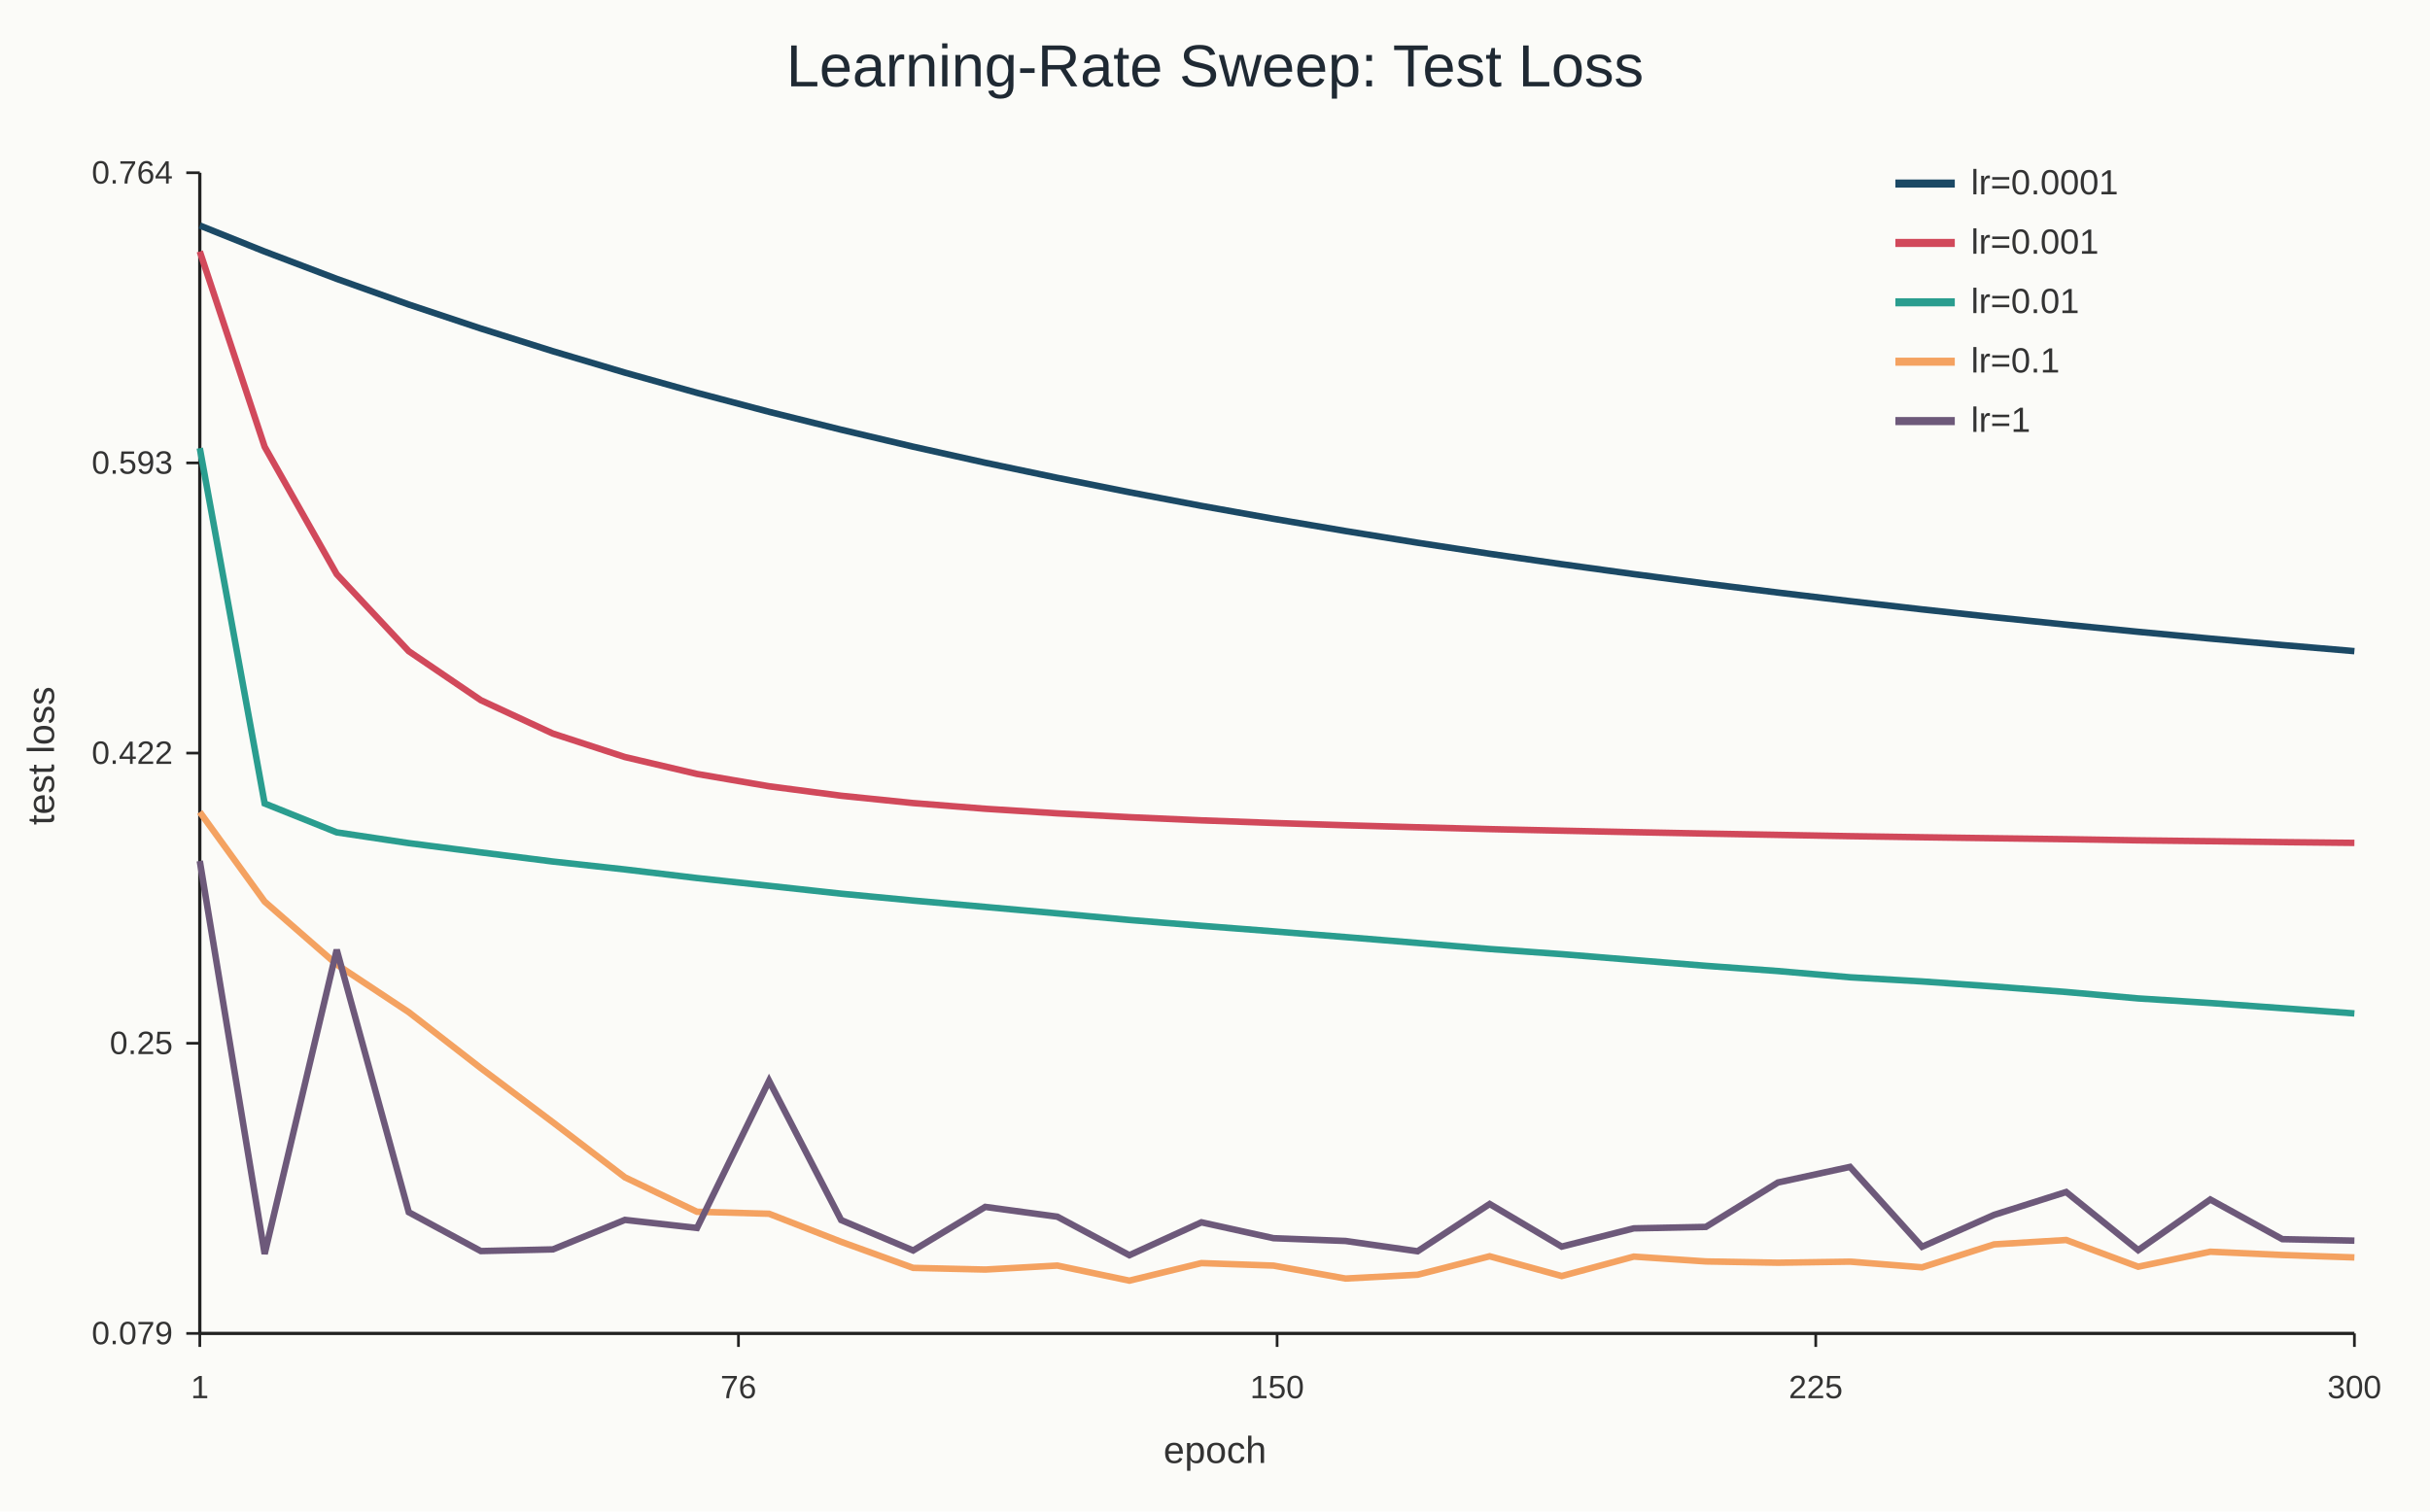
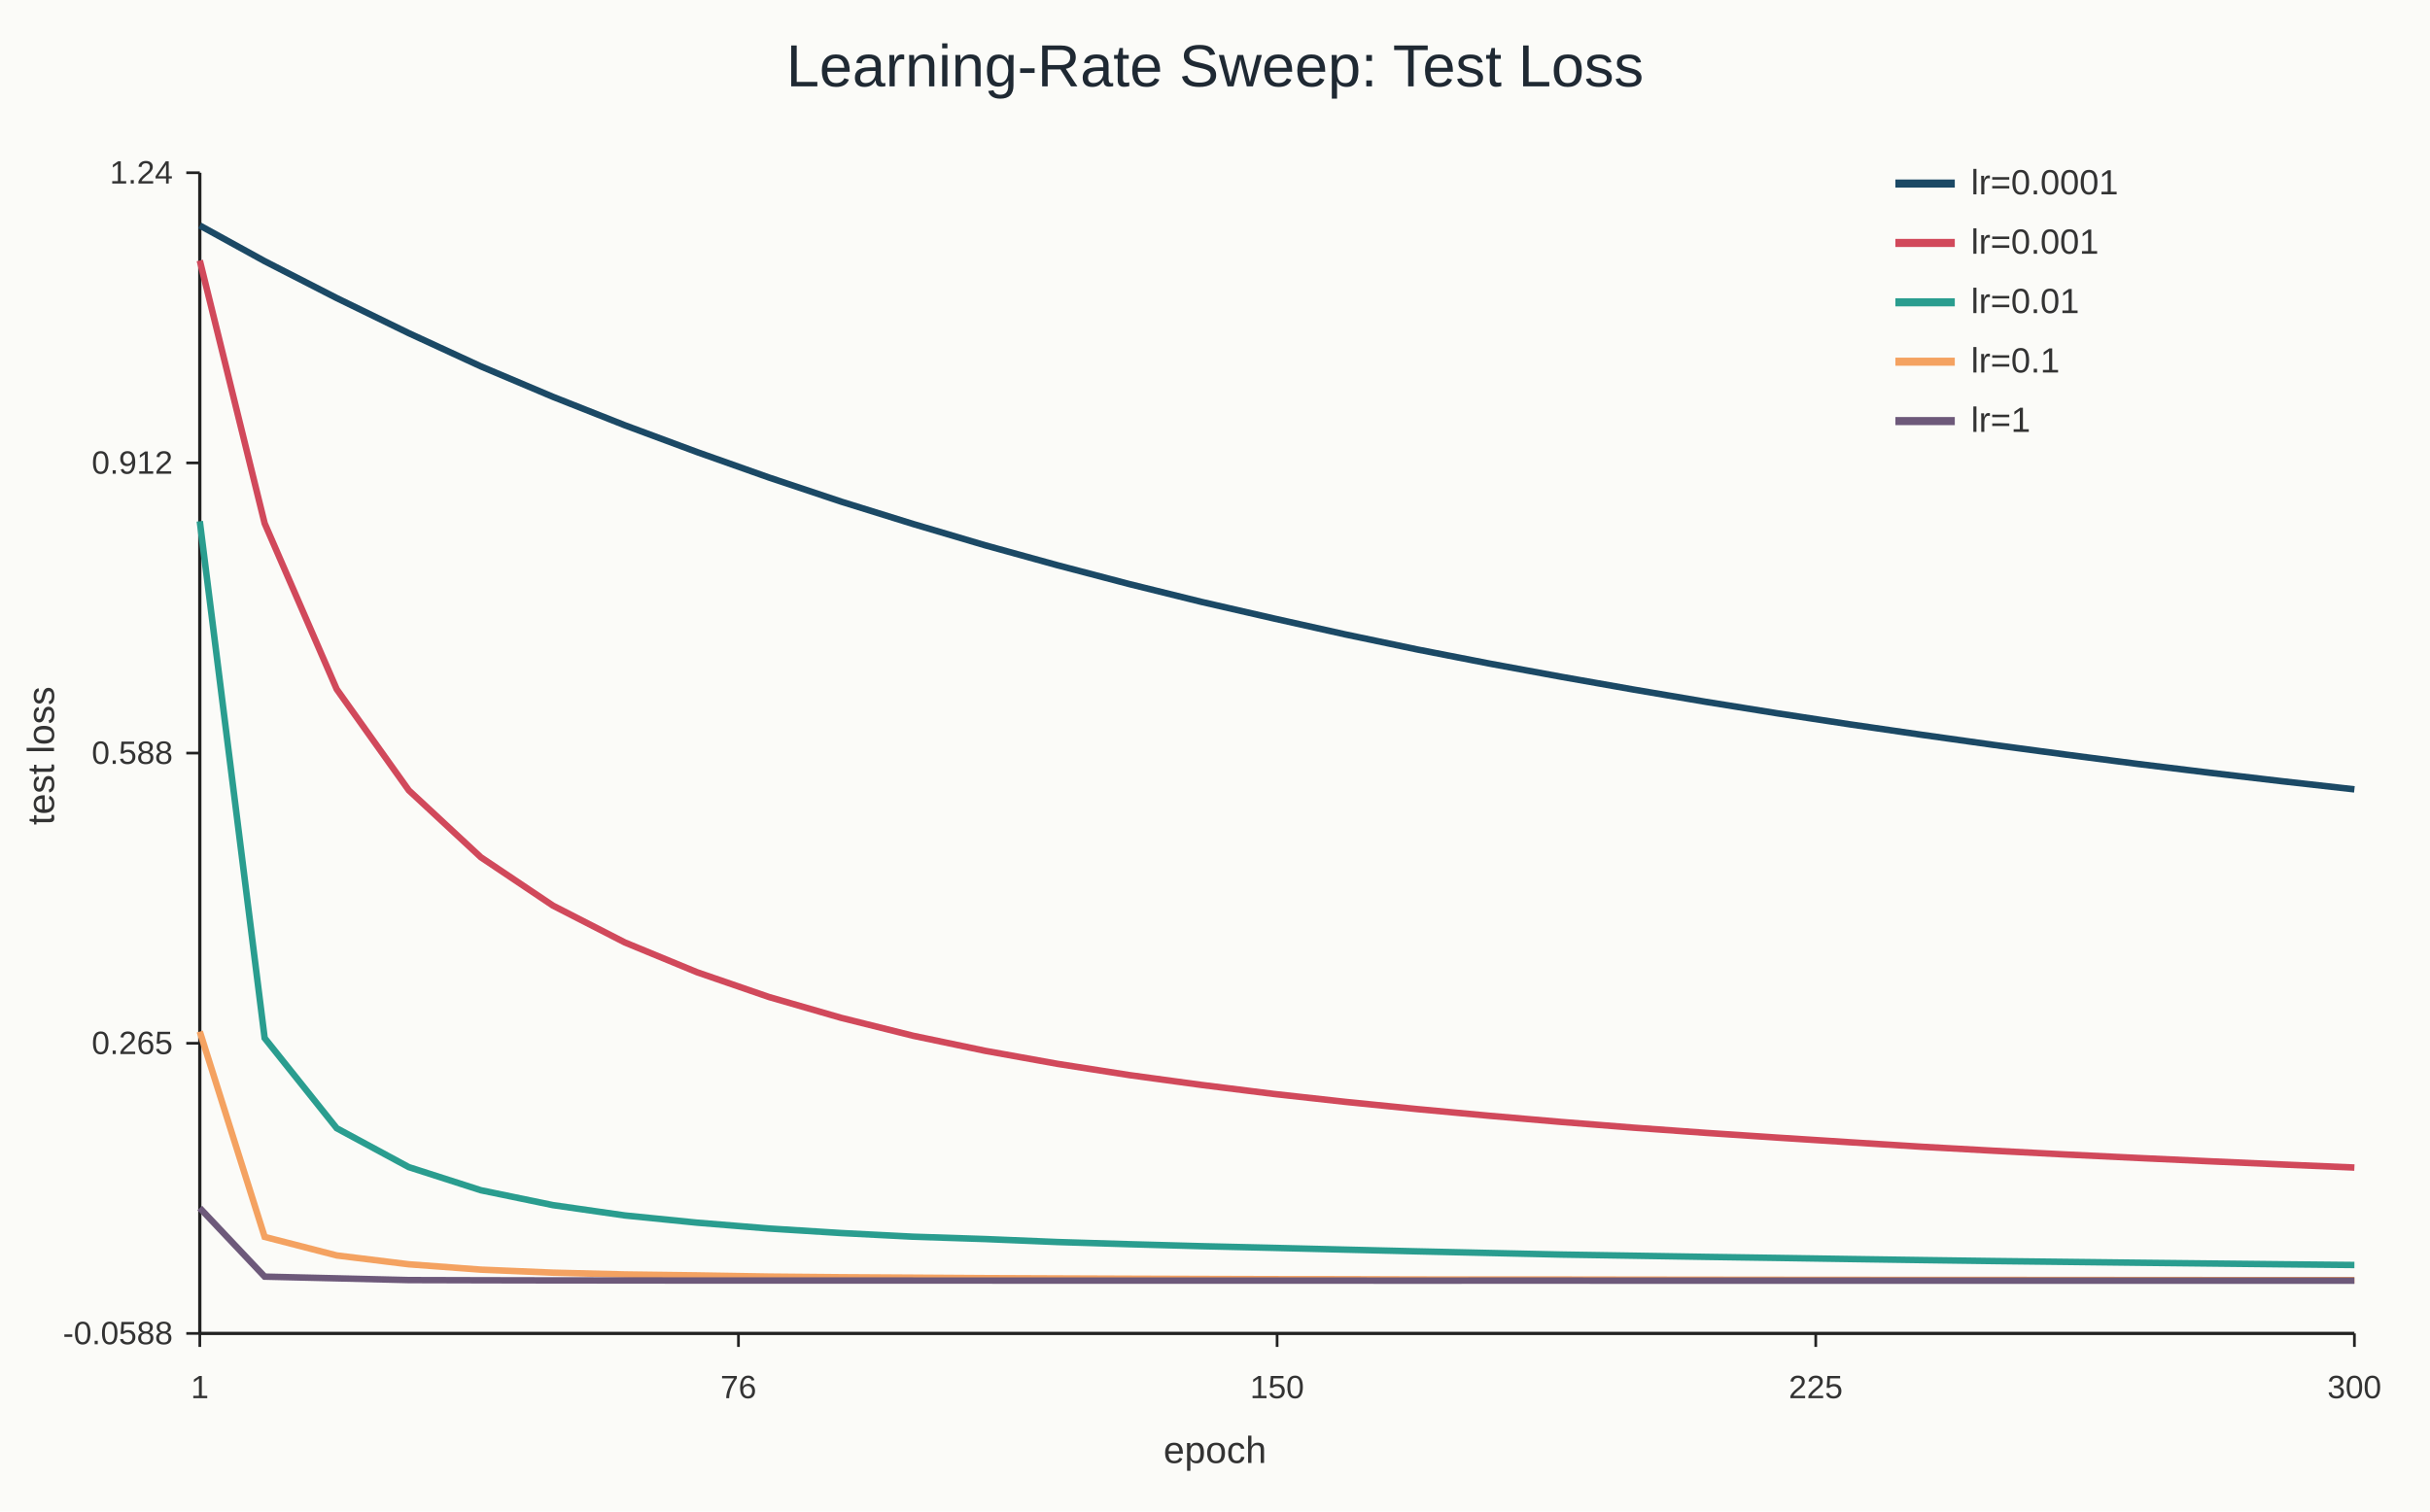
<svg xmlns="http://www.w3.org/2000/svg" width="900" height="560" viewBox="0 0 900 560">
  <rect width="100%" height="100%" fill="#fbfbf8" />
  <text x="450.0" y="32" text-anchor="middle" font-family="Arial" font-size="22" fill="#1f2933">Learning-Rate Sweep: Test Loss</text>
  <line x1="74" y1="64" x2="74" y2="494" stroke="#222" stroke-width="1.2" />
  <line x1="74" y1="494" x2="872" y2="494" stroke="#222" stroke-width="1.2" />
  <line x1="74.0" y1="494" x2="74.0" y2="499" stroke="#222" />
  <text x="74.0" y="518" text-anchor="middle" font-family="Arial" font-size="12" fill="#333">1</text>
  <line x1="273.5" y1="494" x2="273.5" y2="499" stroke="#222" />
  <text x="273.5" y="518" text-anchor="middle" font-family="Arial" font-size="12" fill="#333">76</text>
  <line x1="473.0" y1="494" x2="473.0" y2="499" stroke="#222" />
  <text x="473.0" y="518" text-anchor="middle" font-family="Arial" font-size="12" fill="#333">150</text>
  <line x1="672.5" y1="494" x2="672.5" y2="499" stroke="#222" />
  <text x="672.5" y="518" text-anchor="middle" font-family="Arial" font-size="12" fill="#333">225</text>
  <line x1="872.0" y1="494" x2="872.0" y2="499" stroke="#222" />
  <text x="872.0" y="518" text-anchor="middle" font-family="Arial" font-size="12" fill="#333">300</text>
  <line x1="69" y1="494.0" x2="74" y2="494.0" stroke="#222" />
-   <text x="64" y="498.0" text-anchor="end" font-family="Arial" font-size="12" fill="#333">0.079</text>
+   <text x="64" y="498.0" text-anchor="end" font-family="Arial" font-size="12" fill="#333">-0.0588</text>
  <line x1="69" y1="386.5" x2="74" y2="386.5" stroke="#222" />
-   <text x="64" y="390.5" text-anchor="end" font-family="Arial" font-size="12" fill="#333">0.25</text>
-   <line x1="69" y1="279" x2="74" y2="279" stroke="#222" />
-   <text x="64" y="283" text-anchor="end" font-family="Arial" font-size="12" fill="#333">0.422</text>
+   <text x="64" y="390.5" text-anchor="end" font-family="Arial" font-size="12" fill="#333">0.265</text>
+   <line x1="69" y1="279.0" x2="74" y2="279.0" stroke="#222" />
+   <text x="64" y="283.0" text-anchor="end" font-family="Arial" font-size="12" fill="#333">0.588</text>
  <line x1="69" y1="171.5" x2="74" y2="171.5" stroke="#222" />
-   <text x="64" y="175.5" text-anchor="end" font-family="Arial" font-size="12" fill="#333">0.593</text>
+   <text x="64" y="175.5" text-anchor="end" font-family="Arial" font-size="12" fill="#333">0.912</text>
  <line x1="69" y1="64.0" x2="74" y2="64.0" stroke="#222" />
-   <text x="64" y="68.0" text-anchor="end" font-family="Arial" font-size="12" fill="#333">0.764</text>
+   <text x="64" y="68.0" text-anchor="end" font-family="Arial" font-size="12" fill="#333">1.24</text>
  <text x="450.0" y="542" text-anchor="middle" font-family="Arial" font-size="14" fill="#333">epoch</text>
  <text x="20" y="280.0" text-anchor="middle" transform="rotate(-90 20 280.0)" font-family="Arial" font-size="14" fill="#333">test loss</text>
-   <polyline fill="none" stroke="#1b4965" stroke-width="2.4" points="74.00,83.55 98.02,93.19 124.71,103.31 151.40,112.82 178.09,121.71 204.78,130.12 231.46,138.05 258.15,145.53 284.84,152.57 311.53,159.19 338.22,165.49 364.91,171.43 391.60,177.03 418.29,182.35 444.98,187.42 471.67,192.20 498.35,196.74 525.04,201.07 551.73,205.16 578.42,209.02 605.11,212.70 631.80,216.21 658.49,219.53 685.18,222.71 711.87,225.76 738.56,228.66 765.24,231.42 791.93,234.07 818.62,236.58 845.31,238.97 872.00,241.24" />
+   <polyline fill="none" stroke="#1b4965" stroke-width="2.4" points="74.00,83.55 98.02,96.76 124.71,110.43 151.40,123.43 178.09,135.73 204.78,147.01 231.46,157.56 258.15,167.47 284.84,176.92 311.53,185.84 338.22,194.13 364.91,202.03 391.60,209.39 418.29,216.39 444.98,222.98 471.67,229.10 498.35,235.05 525.04,240.64 551.73,245.85 578.42,250.77 605.11,255.48 631.80,260.01 658.49,264.30 685.18,268.36 711.87,272.24 738.56,275.99 765.24,279.57 791.93,283.04 818.62,286.31 845.31,289.44 872.00,292.44" />
  <line x1="702" y1="68" x2="724" y2="68" stroke="#1b4965" stroke-width="3" />
  <text x="730" y="72" font-family="Arial" font-size="13" fill="#333">lr=0.0001</text>
-   <polyline fill="none" stroke="#d1495b" stroke-width="2.4" points="74.00,93.15 98.02,165.53 124.71,212.73 151.40,241.27 178.09,259.41 204.78,271.77 231.46,280.47 258.15,286.73 284.84,291.30 311.53,294.80 338.22,297.52 364.91,299.63 391.60,301.32 418.29,302.74 444.98,303.92 471.67,304.89 498.35,305.74 525.04,306.49 551.73,307.17 578.42,307.75 605.11,308.30 631.80,308.82 658.49,309.30 685.18,309.78 711.87,310.18 738.56,310.55 765.24,310.90 791.93,311.33 818.62,311.65 845.31,311.99 872.00,312.27" />
+   <polyline fill="none" stroke="#d1495b" stroke-width="2.4" points="74.00,96.51 98.02,193.90 124.71,255.35 151.40,292.79 178.09,317.59 204.78,335.50 231.46,349.17 258.15,360.18 284.84,369.38 311.53,377.08 338.22,383.73 364.91,389.31 391.60,394.12 418.29,398.30 444.98,401.94 471.67,405.27 498.35,408.22 525.04,410.91 551.73,413.38 578.42,415.67 605.11,417.78 631.80,419.70 658.49,421.47 685.18,423.18 711.87,424.85 738.56,426.33 765.24,427.72 791.93,429.00 818.62,430.24 845.31,431.42 872.00,432.55" />
  <line x1="702" y1="90" x2="724" y2="90" stroke="#d1495b" stroke-width="3" />
  <text x="730" y="94" font-family="Arial" font-size="13" fill="#333">lr=0.001</text>
-   <polyline fill="none" stroke="#2a9d8f" stroke-width="2.4" points="74.00,166.03 98.02,297.68 124.71,308.37 151.40,312.36 178.09,315.80 204.78,319.18 231.46,322.11 258.15,325.30 284.84,328.18 311.53,331.09 338.22,333.64 364.91,336.00 391.60,338.38 418.29,340.82 444.98,342.98 471.67,345.05 498.35,347.17 525.04,349.34 551.73,351.58 578.42,353.49 605.11,355.66 631.80,357.81 658.49,359.75 685.18,362.06 711.87,363.60 738.56,365.48 765.24,367.51 791.93,369.89 818.62,371.59 845.31,373.51 872.00,375.45" />
+   <polyline fill="none" stroke="#2a9d8f" stroke-width="2.4" points="74.00,193.11 98.02,384.59 124.71,417.99 151.40,432.39 178.09,440.96 204.78,446.47 231.46,450.30 258.15,452.97 284.84,455.14 311.53,456.81 338.22,458.17 364.91,459.04 391.60,460.14 418.29,460.95 444.98,461.68 471.67,462.30 498.35,462.96 525.04,463.60 551.73,464.20 578.42,464.79 605.11,465.21 631.80,465.64 658.49,466.03 685.18,466.44 711.87,466.83 738.56,467.19 765.24,467.50 791.93,467.81 818.62,468.10 845.31,468.39 872.00,468.65" />
  <line x1="702" y1="112" x2="724" y2="112" stroke="#2a9d8f" stroke-width="3" />
  <text x="730" y="116" font-family="Arial" font-size="13" fill="#333">lr=0.01</text>
-   <polyline fill="none" stroke="#f4a261" stroke-width="2.4" points="74.00,300.83 98.02,334.02 124.71,357.32 151.40,374.99 178.09,395.72 204.78,415.79 231.46,436.18 258.15,448.93 284.84,449.67 311.53,460.06 338.22,469.72 364.91,470.34 391.60,468.86 418.29,474.45 444.98,467.95 471.67,468.88 498.35,473.67 525.04,472.26 551.73,465.42 578.42,472.74 605.11,465.54 631.80,467.33 658.49,467.81 685.18,467.41 711.87,469.52 738.56,461.01 765.24,459.39 791.93,469.29 818.62,463.73 845.31,464.95 872.00,465.85" />
+   <polyline fill="none" stroke="#f4a261" stroke-width="2.4" points="74.00,382.16 98.02,458.24 124.71,465.11 151.40,468.39 178.09,470.37 204.78,471.49 231.46,472.15 258.15,472.50 284.84,472.94 311.53,473.18 338.22,473.34 364.91,473.51 391.60,473.62 418.29,473.72 444.98,473.81 471.67,473.89 498.35,473.92 525.04,474.01 551.73,474.02 578.42,474.03 605.11,474.07 631.80,474.10 658.49,474.13 685.18,474.15 711.87,474.17 738.56,474.17 765.24,474.19 791.93,474.21 818.62,474.23 845.31,474.24 872.00,474.25" />
  <line x1="702" y1="134" x2="724" y2="134" stroke="#f4a261" stroke-width="3" />
  <text x="730" y="138" font-family="Arial" font-size="13" fill="#333">lr=0.1</text>
-   <polyline fill="none" stroke="#6d597a" stroke-width="2.4" points="74.00,318.97 98.02,464.54 124.71,351.87 151.40,449.10 178.09,463.49 204.78,462.87 231.46,451.94 258.15,454.93 284.84,400.43 311.53,452.00 338.22,463.27 364.91,447.13 391.60,450.75 418.29,465.02 444.98,452.84 471.67,458.72 498.35,459.75 525.04,463.56 551.73,446.05 578.42,461.84 605.11,455.08 631.80,454.54 658.49,438.09 685.18,432.31 711.87,461.89 738.56,450.08 765.24,441.61 791.93,463.15 818.62,444.39 845.31,459.08 872.00,459.63" />
+   <polyline fill="none" stroke="#6d597a" stroke-width="2.4" points="74.00,447.54 98.02,472.96 124.71,473.59 151.40,474.24 178.09,474.31 204.78,474.36 231.46,474.38 258.15,474.41 284.84,474.40 311.53,474.41 338.22,474.42 364.91,474.42 391.60,474.43 418.29,474.43 444.98,474.44 471.67,474.44 498.35,474.44 525.04,474.45 551.73,474.44 578.42,474.44 605.11,474.45 631.80,474.45 658.49,474.45 685.18,474.45 711.87,474.45 738.56,474.45 765.24,474.45 791.93,474.45 818.62,474.45 845.31,474.45 872.00,474.45" />
  <line x1="702" y1="156" x2="724" y2="156" stroke="#6d597a" stroke-width="3" />
  <text x="730" y="160" font-family="Arial" font-size="13" fill="#333">lr=1</text>
</svg>
